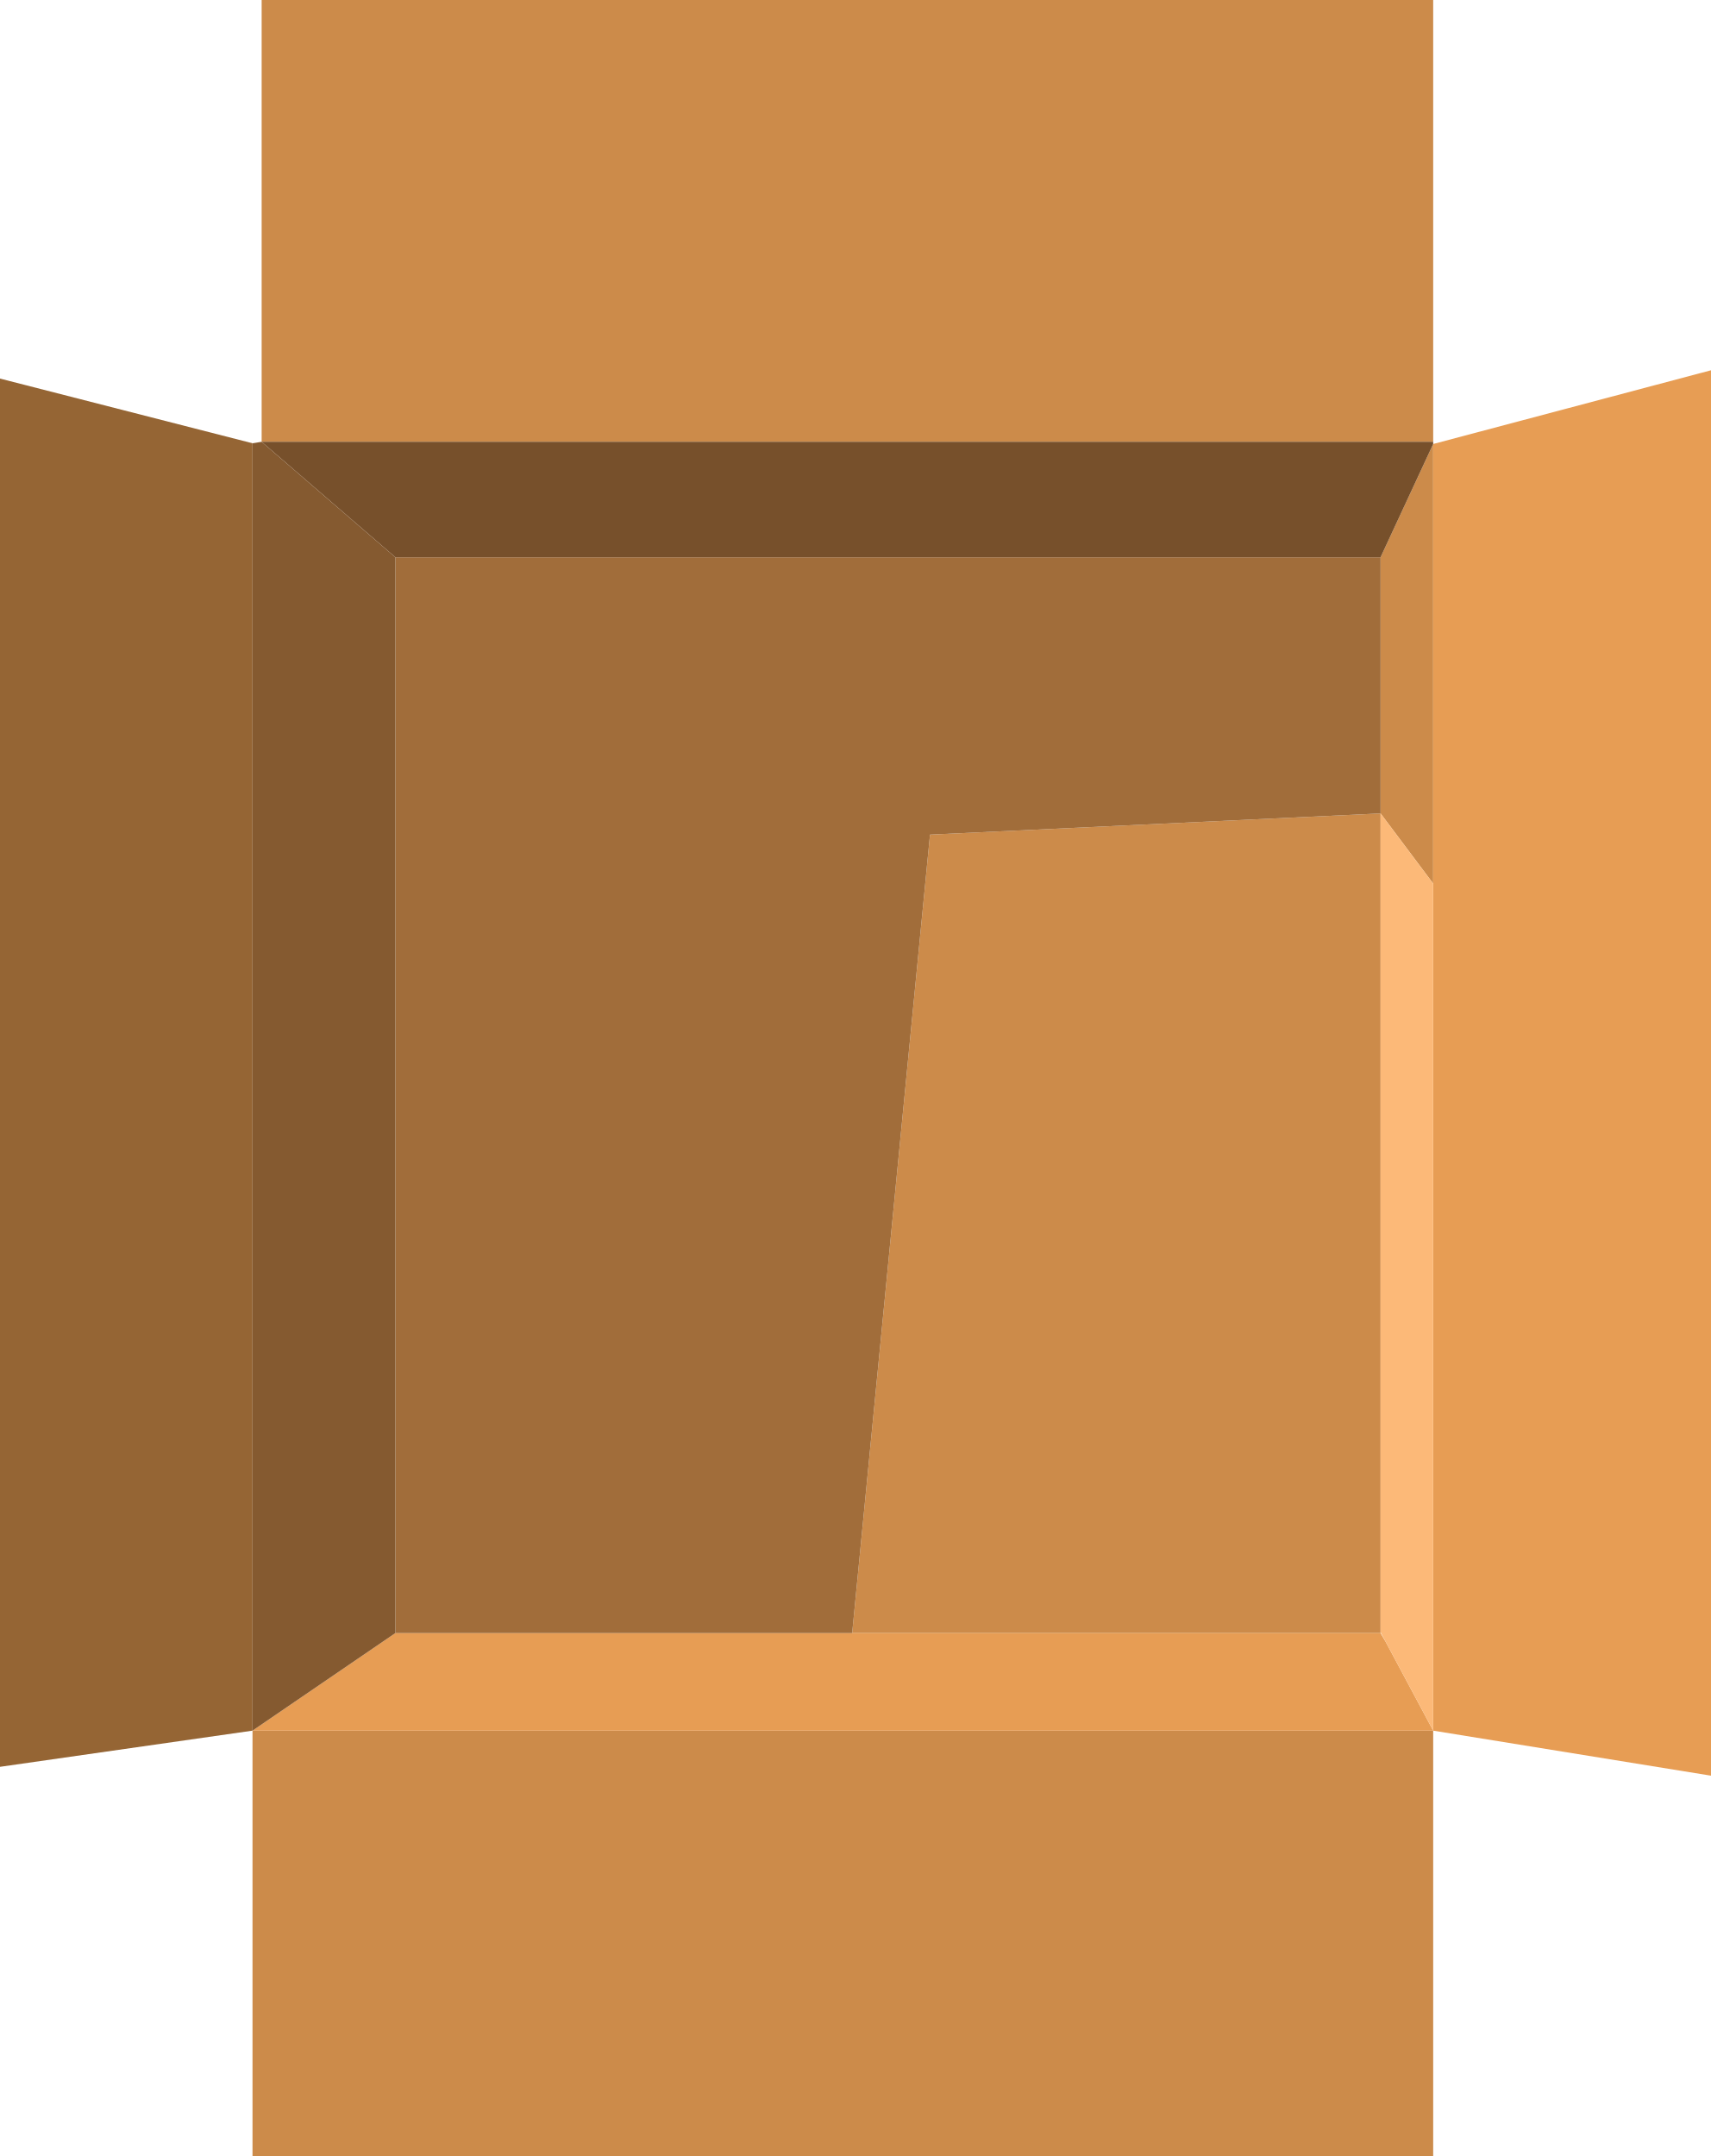
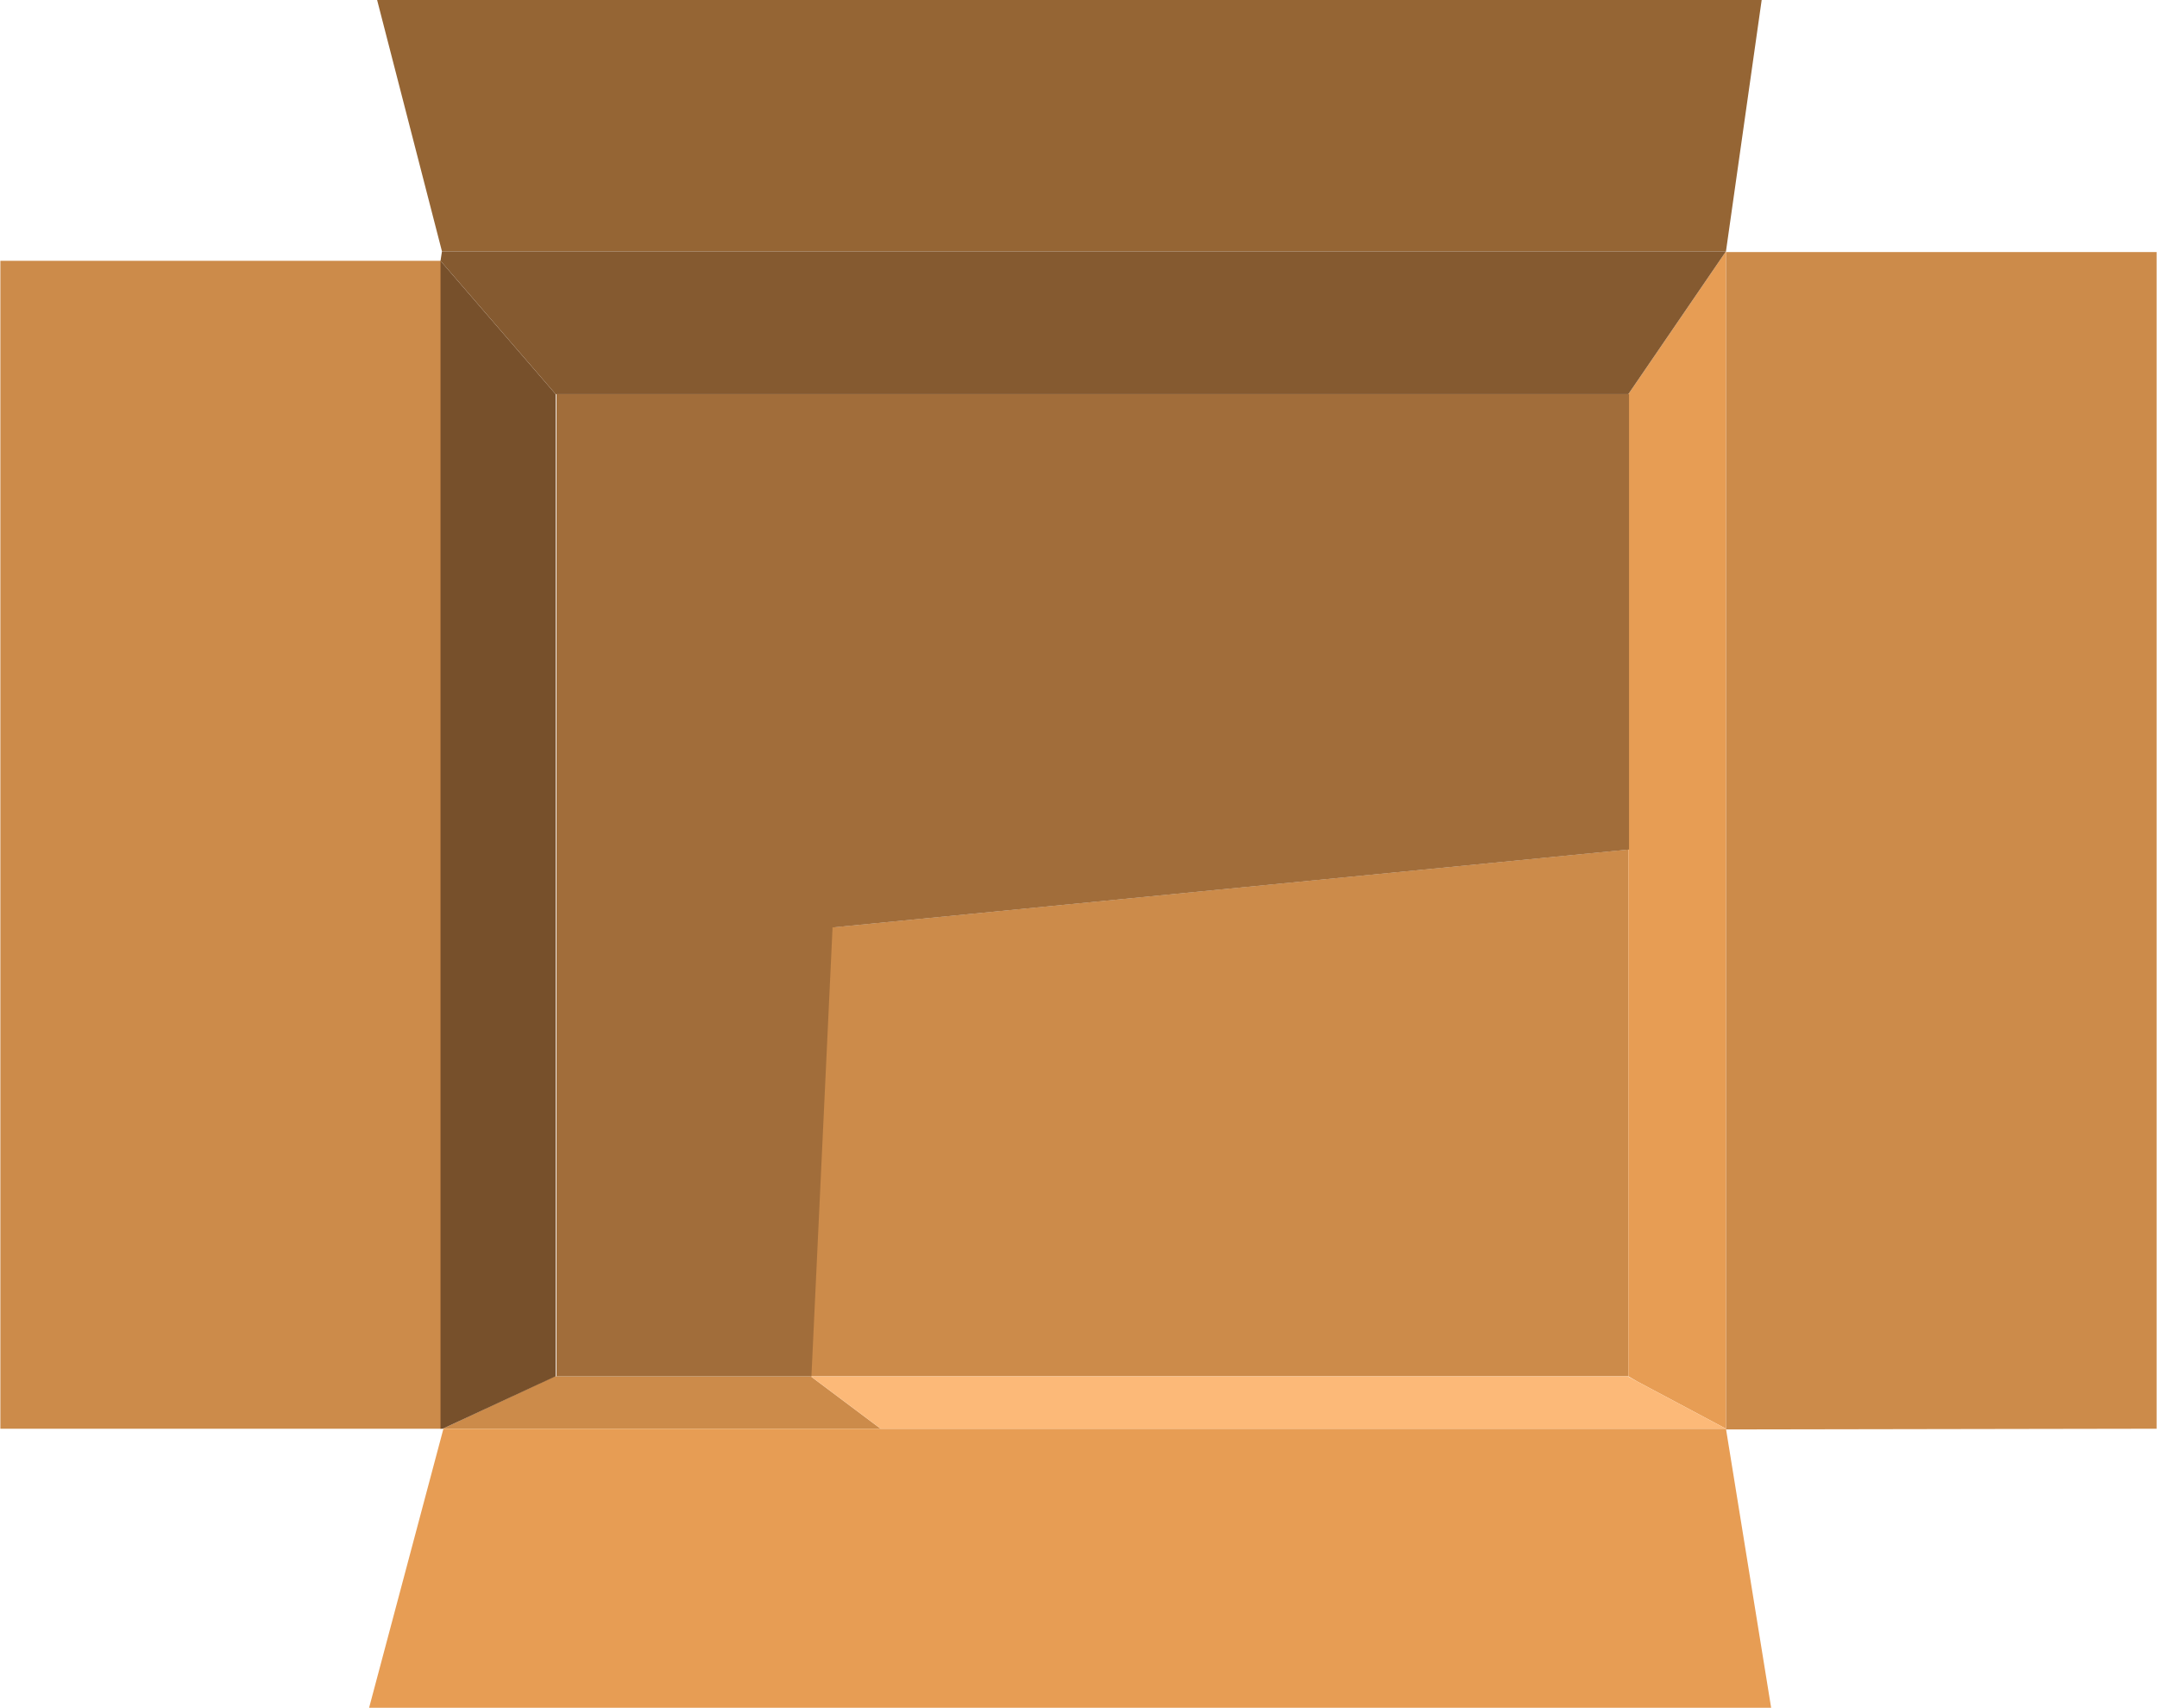
- <svg xmlns="http://www.w3.org/2000/svg" xmlns:xlink="http://www.w3.org/1999/xlink" version="1.1" preserveAspectRatio="none" x="0px" y="0px" width="234px" height="295px" viewBox="0 0 234 295">
-   <defs>
-     <g id="Layer0_0_FILL">
-       <path fill="#CC8B4A" stroke="none" d=" M 633.05 588.55 L 633.05 529.4 471.5 529.4 471.5 588.55 633.05 588.55 M 625.85 516.05 L 625.85 515.95 625.85 403.9 564.2 406.8 553.55 516.05 625.85 516.05 M 633.05 353.35 L 625.85 368.85 625.85 403.9 633.05 413.5 633.05 353.35 M 472.75 292.6 L 472.75 353.05 633.05 353.05 633.05 292.6 472.75 292.6 Z" />
-       <path fill="#E79D54" stroke="none" d=" M 553.55 516.05 L 491.05 516.05 471.5 529.4 633.05 529.4 626.55 517.25 625.85 516.05 553.55 516.05 M 671.3 535.6 L 671.3 343.2 633.05 353.35 633.05 413.5 633.05 529.4 671.3 535.6 Z" />
-       <path fill="#FCB978" stroke="none" d=" M 633.05 413.5 L 625.85 403.9 625.85 515.95 626.55 517.25 633.05 529.4 633.05 413.5 Z" />
-       <path fill="#A16D3A" stroke="none" d=" M 625.85 368.85 L 491.05 368.85 491.05 516.05 553.55 516.05 564.2 406.8 625.85 403.9 625.85 368.85 Z" />
-       <path fill="#77502B" stroke="none" d=" M 633.05 353.35 L 633.05 353.05 472.75 353.05 491.05 368.85 625.85 368.85 633.05 353.35 Z" />
-       <path fill="#956534" stroke="none" d=" M 471.5 353.25 L 436.95 344.4 436.95 534.35 471.5 529.4 471.5 353.25 Z" />
-       <path fill="#855A30" stroke="none" d=" M 472.75 353.05 L 471.5 353.25 471.5 529.4 491.05 516.05 491.05 368.85 472.75 353.05 Z" />
+ <svg xmlns="http://www.w3.org/2000/svg" version="1.1" id="Camada_1" x="0px" y="0px" viewBox="0 0 296 234.4" style="enable-background:new 0 0 296 234.4;" xml:space="preserve">
+   <style type="text/css">
+ 	.st0{fill:#CC8B4A;}
+ 	.st1{fill:#E79D54;}
+ 	.st2{fill:#FCB978;}
+ 	.st3{fill:#A16D3A;}
+ 	.st4{fill:#77502B;}
+ 	.st5{fill:#956534;}
+ 	.st6{fill:#855A30;}
+ </style>
+   <g transform="matrix( 1, 0, 0, 1, -436.95,-292.6) ">
+     <g>
+       <g id="Layer0_0_FILL">
+         <path class="st0" d="M732.9,488.7l0-161.5l-59.1,0l0,161.6L732.9,488.7 M660.4,481.5l0-72.3l-109.3,10.7l-2.9,61.6L660.4,481.5     L660.4,481.5 M497.7,488.7l60.1,0l-9.6-7.2h-35.1L497.7,488.7 M437,488.7l60.5,0l0-160.3l-60.5,0L437,488.7z" />
+         <path class="st1" d="M660.4,409.2l0,72.3l1.2,0.7l12.2,6.5l0-161.6l-13.4,19.6L660.4,409.2 M673.8,488.7l-115.9,0l-60.1,0     L487.6,527l192.4,0L673.8,488.7z" />
+         <path class="st2" d="M673.8,488.7l-12.2-6.5l-1.3-0.7l-112.1,0l9.6,7.2L673.8,488.7z" />
+         <path class="st3" d="M548.3,481.5l2.9-61.6l109.3-10.7l0-62.5l-147.2,0l0,134.8H548.3z" />
+         <path class="st4" d="M513.2,481.5l0-134.8l-15.8-18.3l0,160.3h0.3L513.2,481.5z" />
+         <path class="st5" d="M673.8,327.1l4.9-34.5l-190,0l8.9,34.5L673.8,327.1z" />
+         <path class="st6" d="M513.2,346.7l147.2,0l13.4-19.6l-176.2,0l-0.2,1.3L513.2,346.7z" />
+       </g>
    </g>
-   </defs>
-   <g transform="matrix( 1, 0, 0, 1, -436.95,-292.6) ">
-     <use xlink:href="#Layer0_0_FILL" />
  </g>
</svg>
